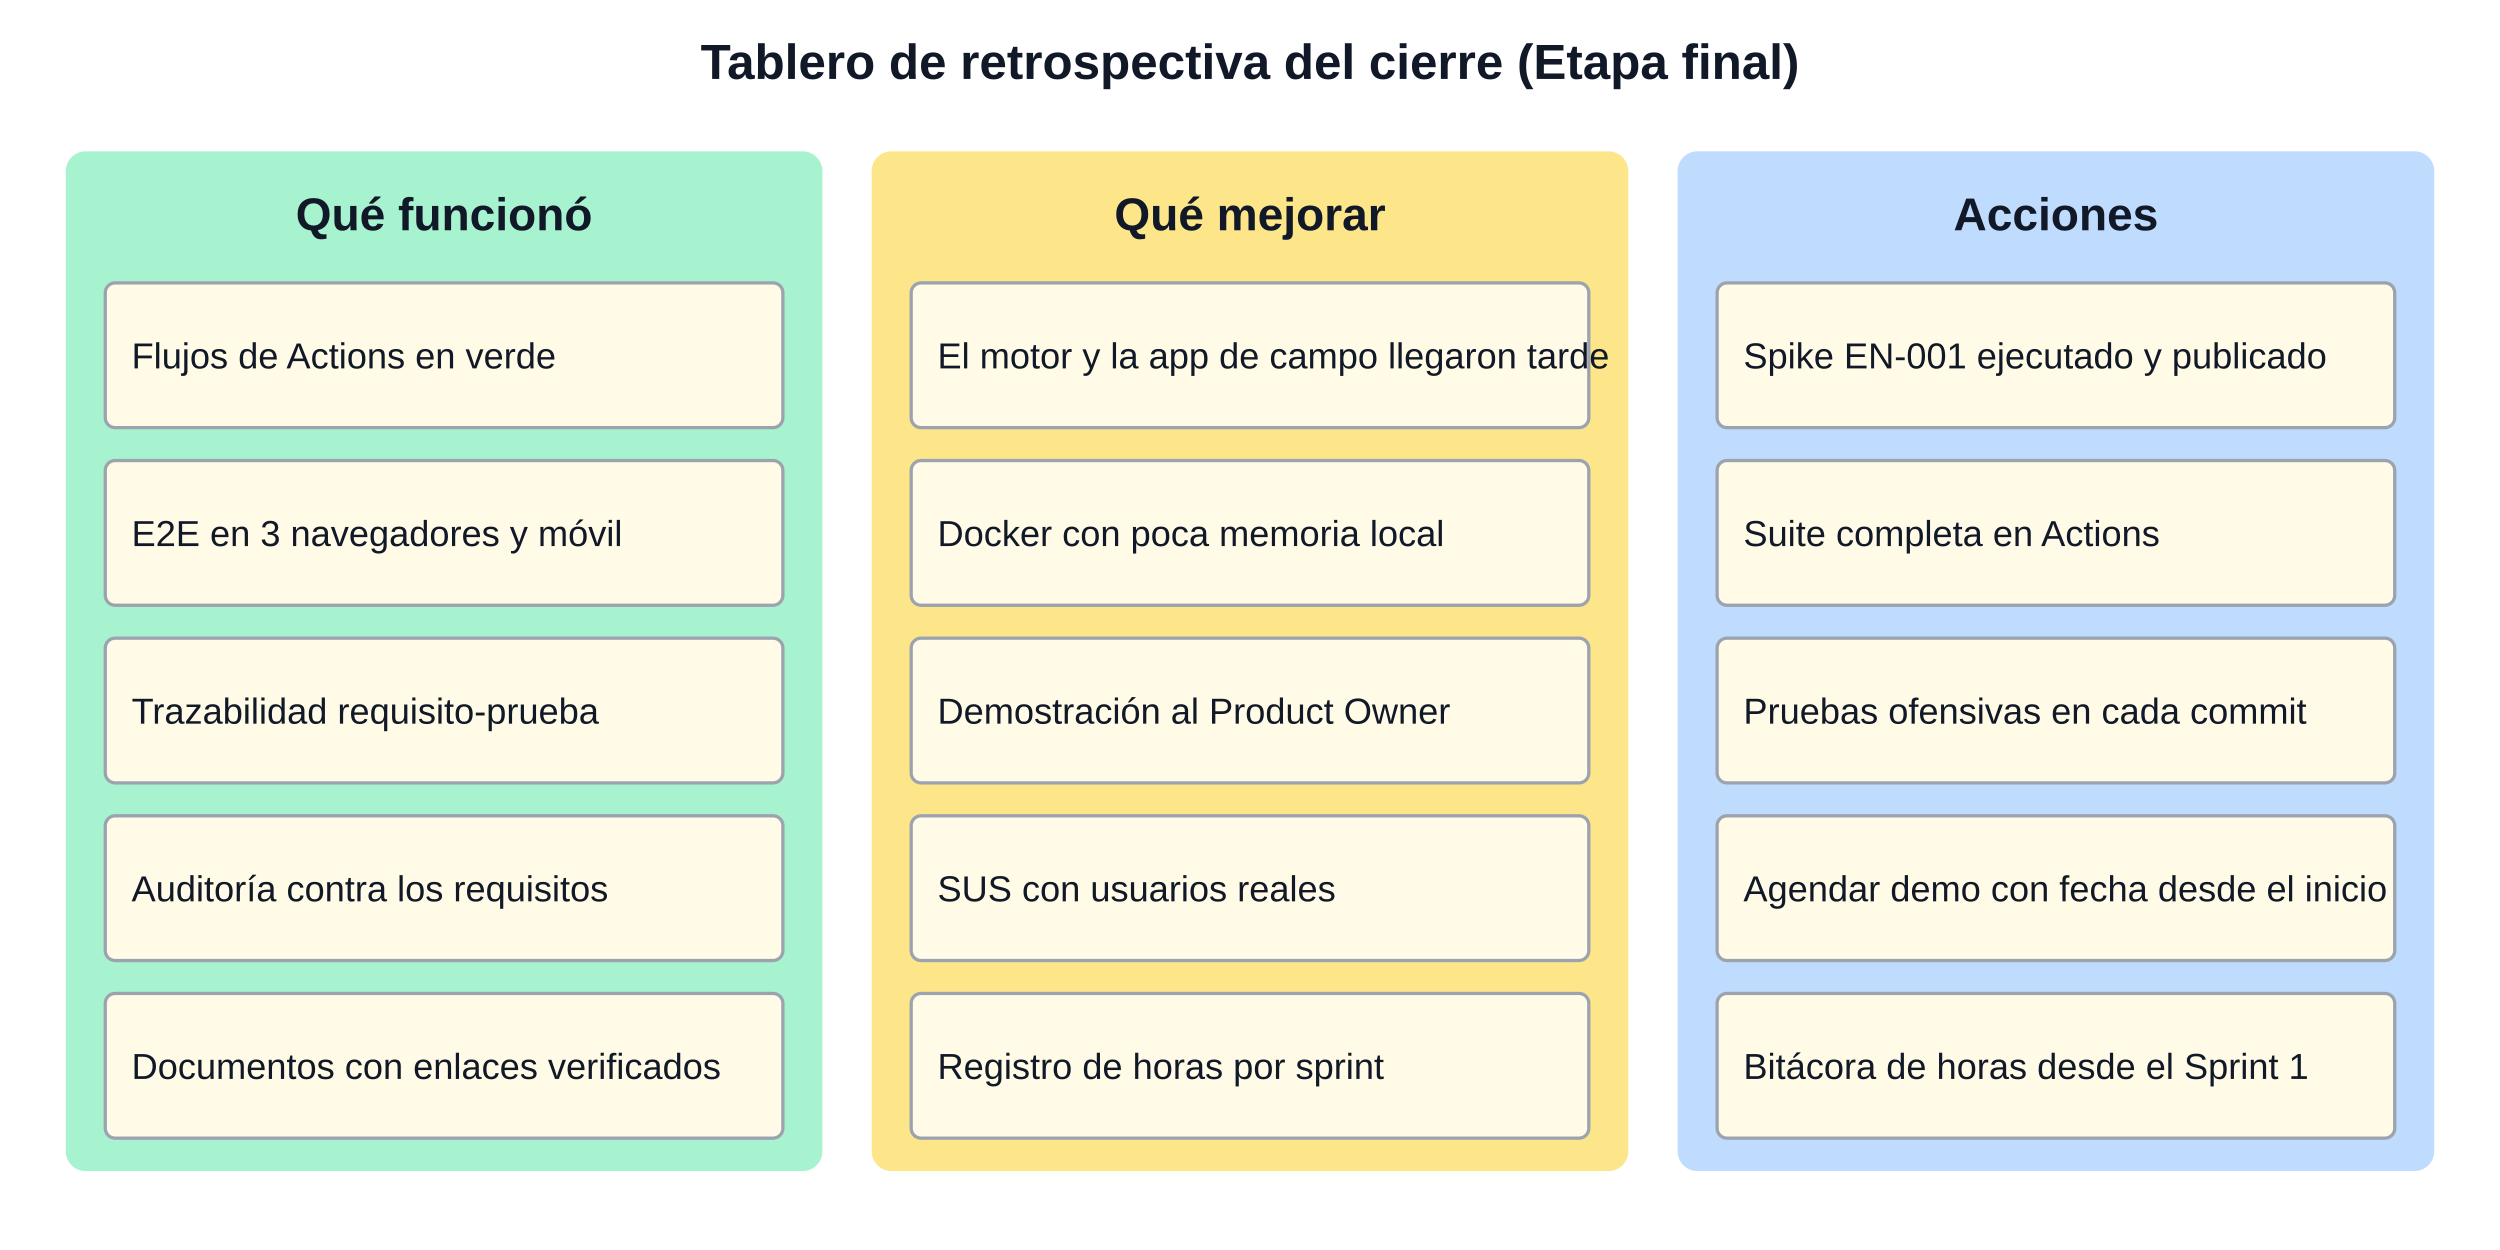
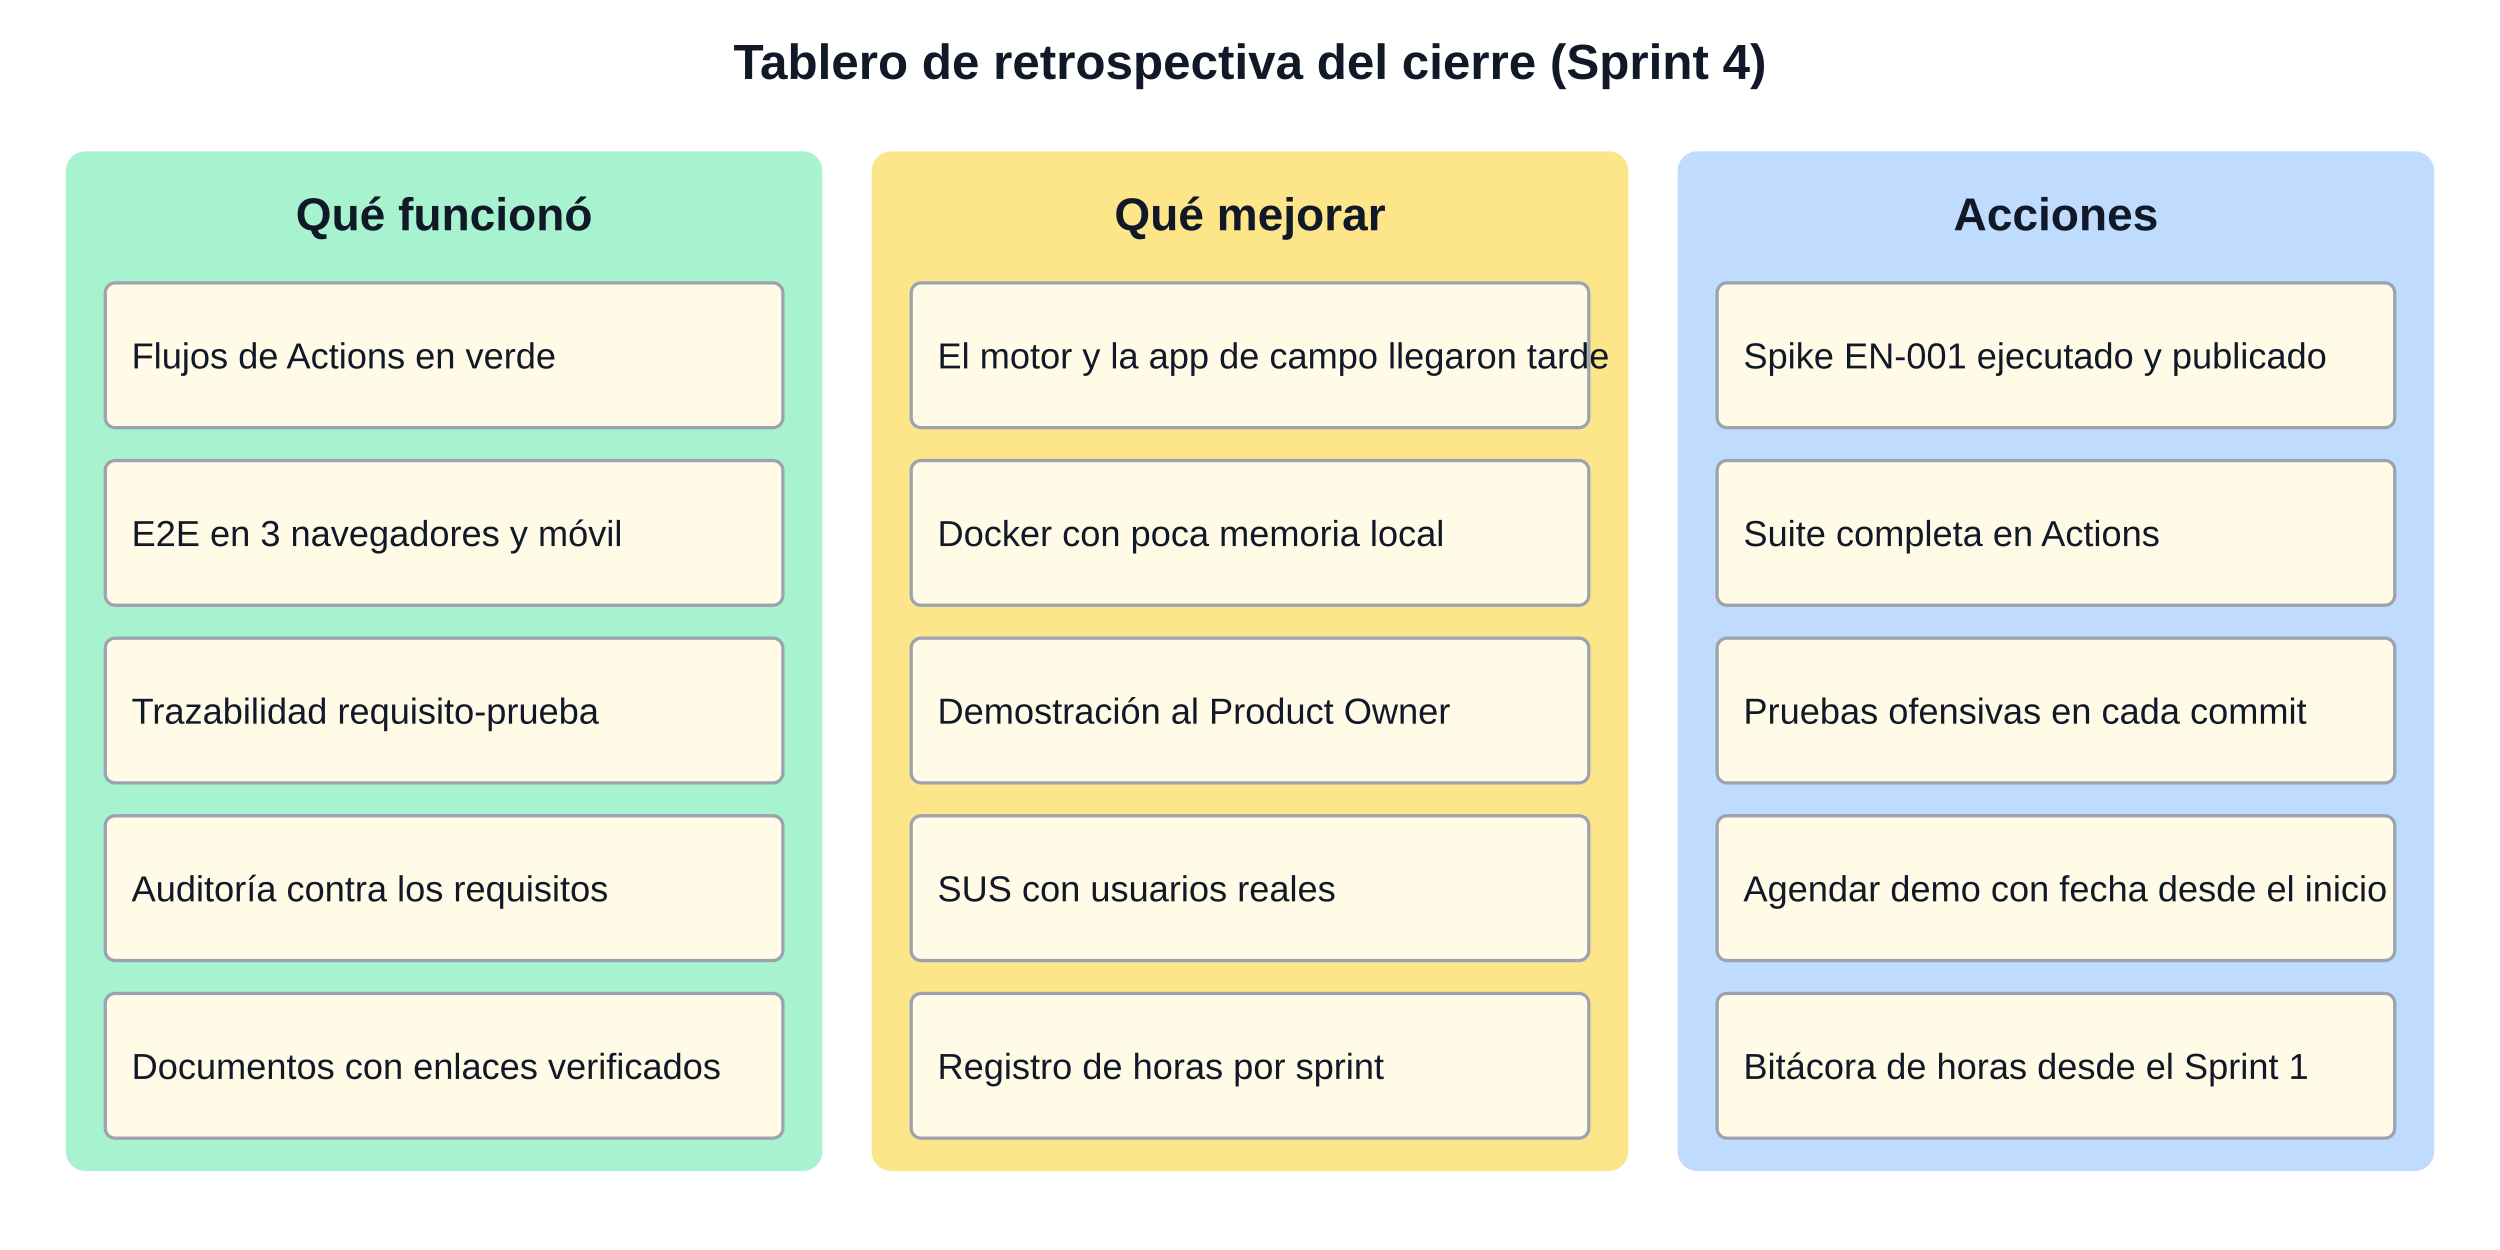
- <svg xmlns="http://www.w3.org/2000/svg" viewBox="0 0 760 380" width="760" height="380" font-family="Arial, sans-serif" role="img" aria-label="Tablero de retrospectiva del cierre (Etapa final)">
+ <svg xmlns="http://www.w3.org/2000/svg" viewBox="0 0 760 380" width="760" height="380" font-family="Arial, sans-serif" role="img" aria-label="Tablero de retrospectiva del cierre (Sprint 4)">
  <rect width="760" height="380" fill="#ffffff" />
-   <text x="380.0" y="24" text-anchor="middle" font-size="15" font-weight="bold" fill="#111827">Tablero de retrospectiva del cierre (Etapa final)</text>
+   <text x="380.0" y="24" text-anchor="middle" font-size="15" font-weight="bold" fill="#111827">Tablero de retrospectiva del cierre (Sprint 4)</text>
  <rect x="20" y="46" width="230" height="310" fill="#a7f3d0" rx="6" />
  <text x="135" y="70" text-anchor="middle" font-size="14" font-weight="bold" fill="#111827">Qué funcionó</text>
  <rect x="32" y="86" width="206" height="44" fill="#fffbe6" stroke="#9ca3af" rx="3" />
  <text x="40" y="112" font-size="11" fill="#111827">Flujos de Actions en verde</text>
  <rect x="32" y="140" width="206" height="44" fill="#fffbe6" stroke="#9ca3af" rx="3" />
  <text x="40" y="166" font-size="11" fill="#111827">E2E en 3 navegadores y móvil</text>
  <rect x="32" y="194" width="206" height="44" fill="#fffbe6" stroke="#9ca3af" rx="3" />
  <text x="40" y="220" font-size="11" fill="#111827">Trazabilidad requisito-prueba</text>
  <rect x="32" y="248" width="206" height="44" fill="#fffbe6" stroke="#9ca3af" rx="3" />
  <text x="40" y="274" font-size="11" fill="#111827">Auditoría contra los requisitos</text>
  <rect x="32" y="302" width="206" height="44" fill="#fffbe6" stroke="#9ca3af" rx="3" />
  <text x="40" y="328" font-size="11" fill="#111827">Documentos con enlaces verificados</text>
  <rect x="265" y="46" width="230" height="310" fill="#fde68a" rx="6" />
  <text x="380" y="70" text-anchor="middle" font-size="14" font-weight="bold" fill="#111827">Qué mejorar</text>
  <rect x="277" y="86" width="206" height="44" fill="#fffbe6" stroke="#9ca3af" rx="3" />
  <text x="285" y="112" font-size="11" fill="#111827">El motor y la app de campo llegaron tarde</text>
  <rect x="277" y="140" width="206" height="44" fill="#fffbe6" stroke="#9ca3af" rx="3" />
  <text x="285" y="166" font-size="11" fill="#111827">Docker con poca memoria local</text>
  <rect x="277" y="194" width="206" height="44" fill="#fffbe6" stroke="#9ca3af" rx="3" />
  <text x="285" y="220" font-size="11" fill="#111827">Demostración al Product Owner</text>
  <rect x="277" y="248" width="206" height="44" fill="#fffbe6" stroke="#9ca3af" rx="3" />
  <text x="285" y="274" font-size="11" fill="#111827">SUS con usuarios reales</text>
  <rect x="277" y="302" width="206" height="44" fill="#fffbe6" stroke="#9ca3af" rx="3" />
  <text x="285" y="328" font-size="11" fill="#111827">Registro de horas por sprint</text>
  <rect x="510" y="46" width="230" height="310" fill="#bfdbfe" rx="6" />
  <text x="625" y="70" text-anchor="middle" font-size="14" font-weight="bold" fill="#111827">Acciones</text>
  <rect x="522" y="86" width="206" height="44" fill="#fffbe6" stroke="#9ca3af" rx="3" />
  <text x="530" y="112" font-size="11" fill="#111827">Spike EN-001 ejecutado y publicado</text>
  <rect x="522" y="140" width="206" height="44" fill="#fffbe6" stroke="#9ca3af" rx="3" />
  <text x="530" y="166" font-size="11" fill="#111827">Suite completa en Actions</text>
  <rect x="522" y="194" width="206" height="44" fill="#fffbe6" stroke="#9ca3af" rx="3" />
  <text x="530" y="220" font-size="11" fill="#111827">Pruebas ofensivas en cada commit</text>
  <rect x="522" y="248" width="206" height="44" fill="#fffbe6" stroke="#9ca3af" rx="3" />
  <text x="530" y="274" font-size="11" fill="#111827">Agendar demo con fecha desde el inicio</text>
  <rect x="522" y="302" width="206" height="44" fill="#fffbe6" stroke="#9ca3af" rx="3" />
  <text x="530" y="328" font-size="11" fill="#111827">Bitácora de horas desde el Sprint 1</text>
</svg>
